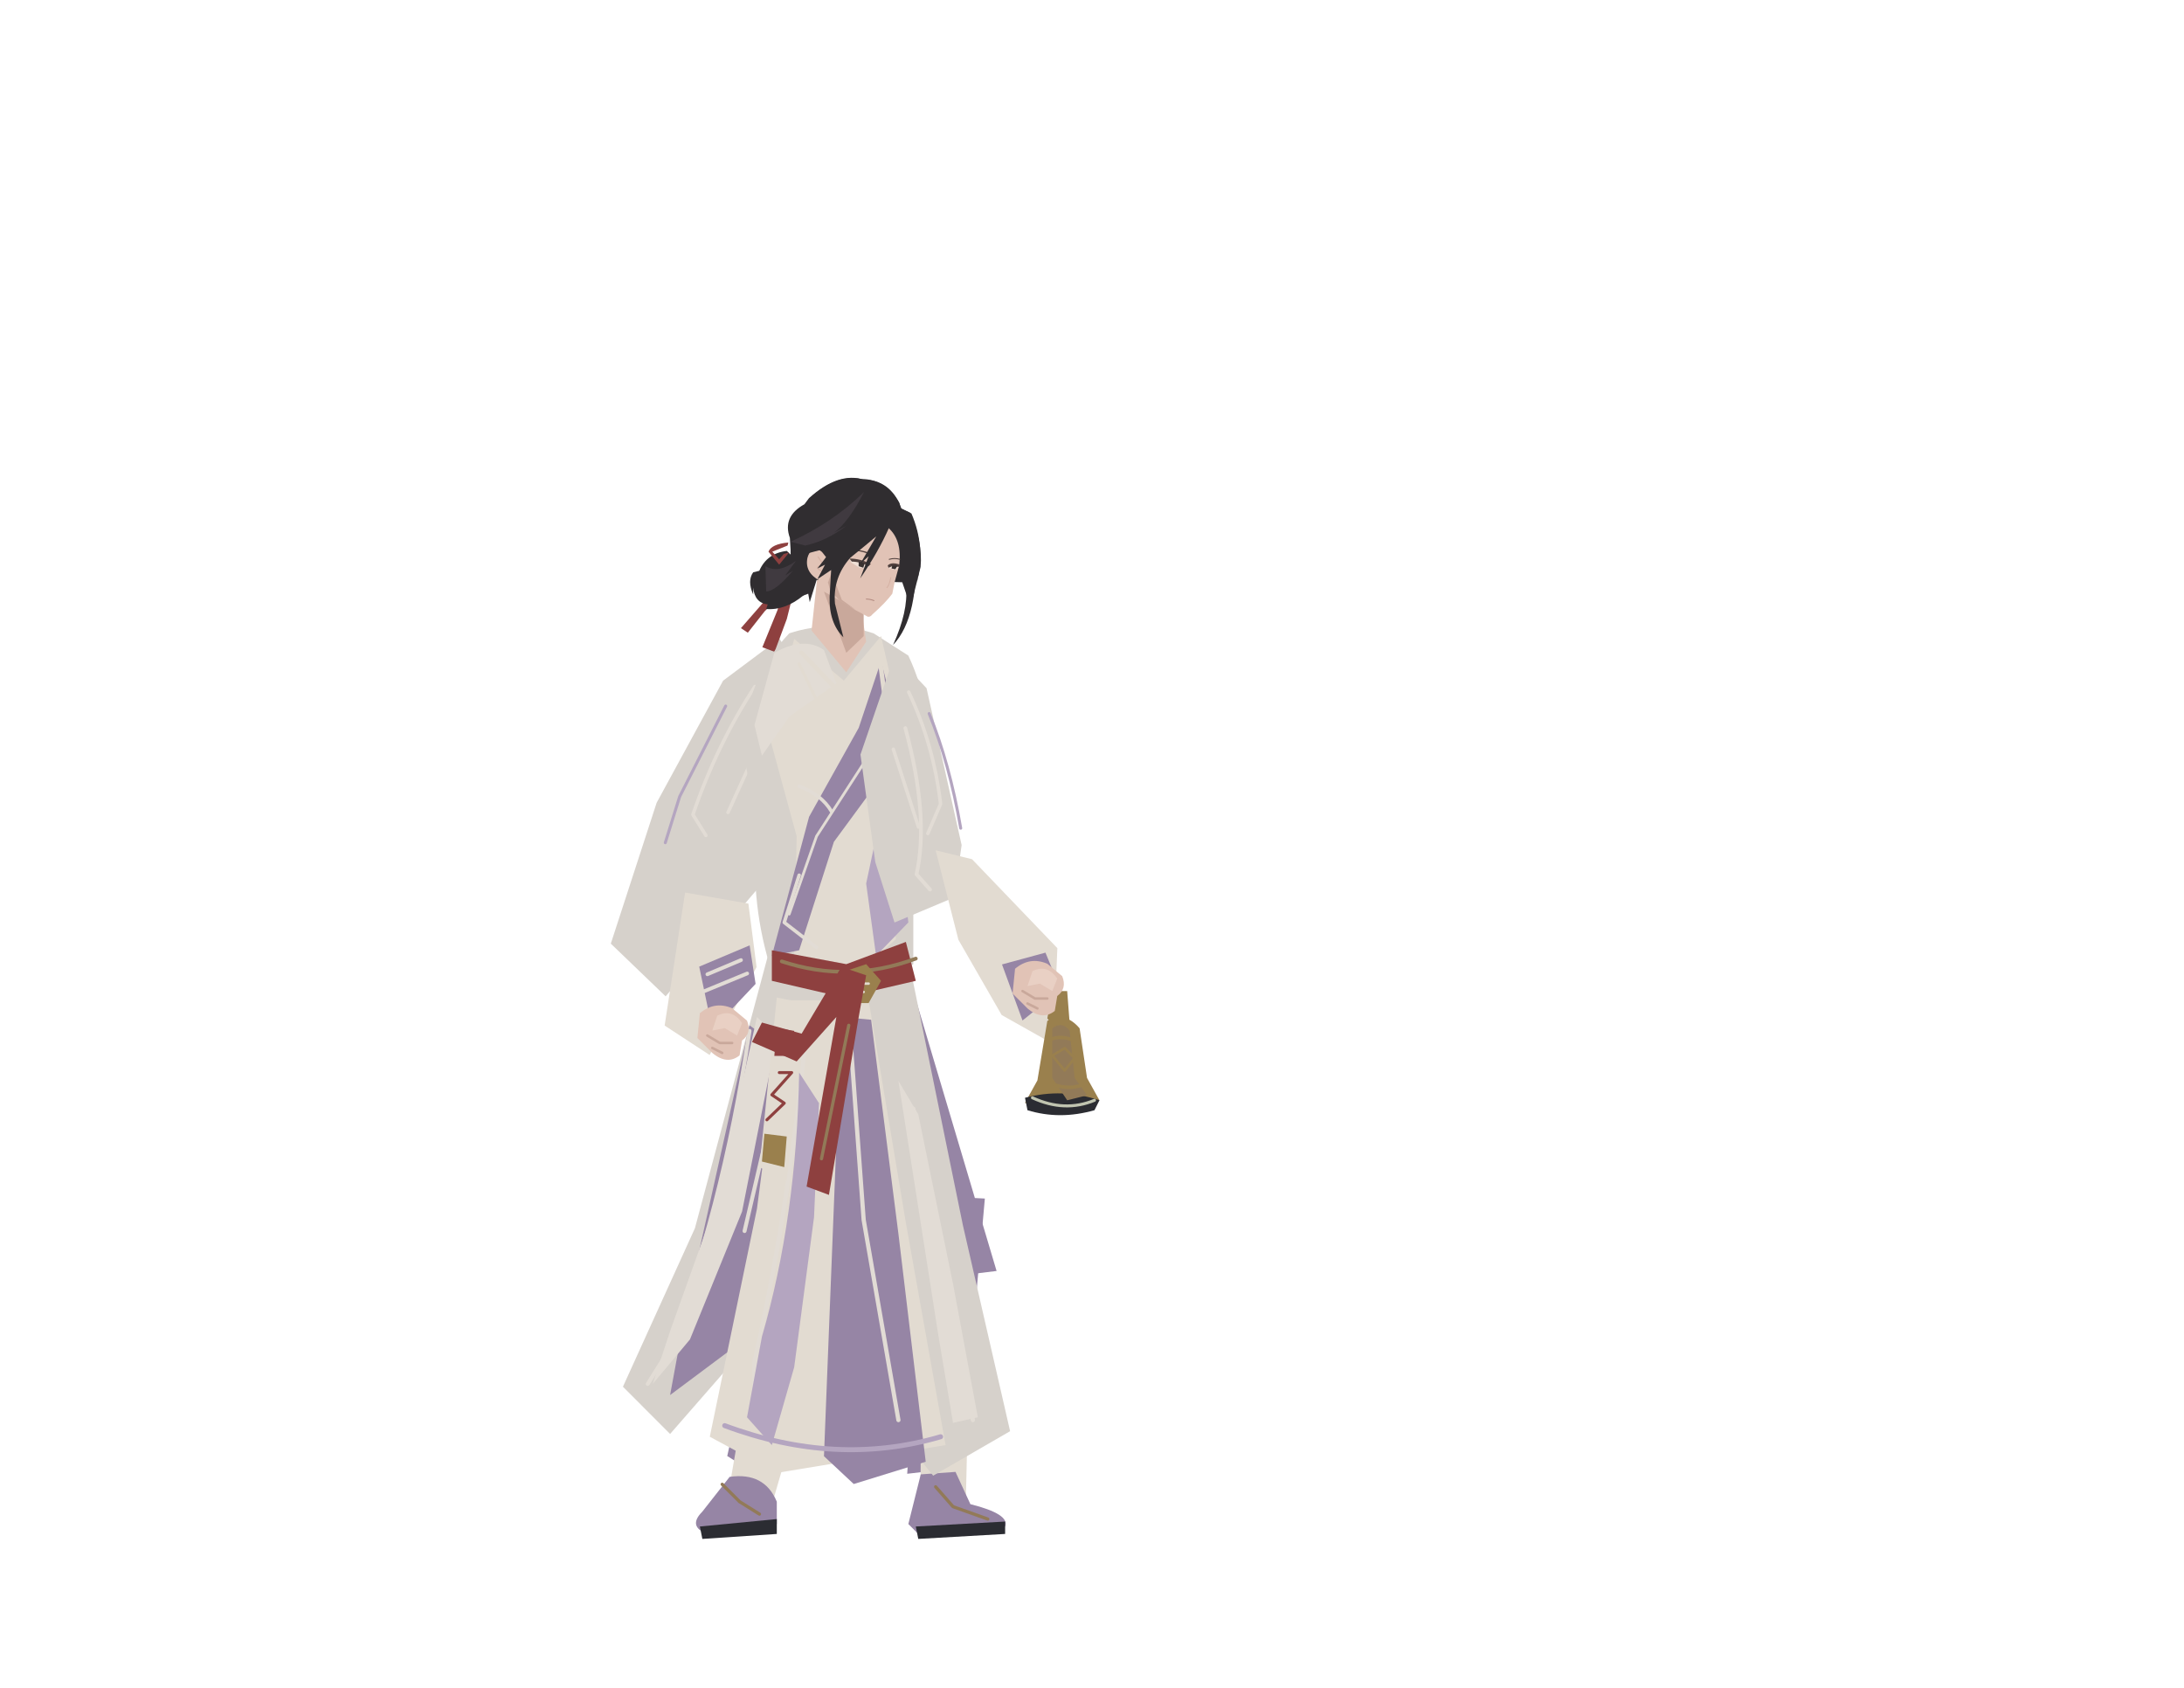
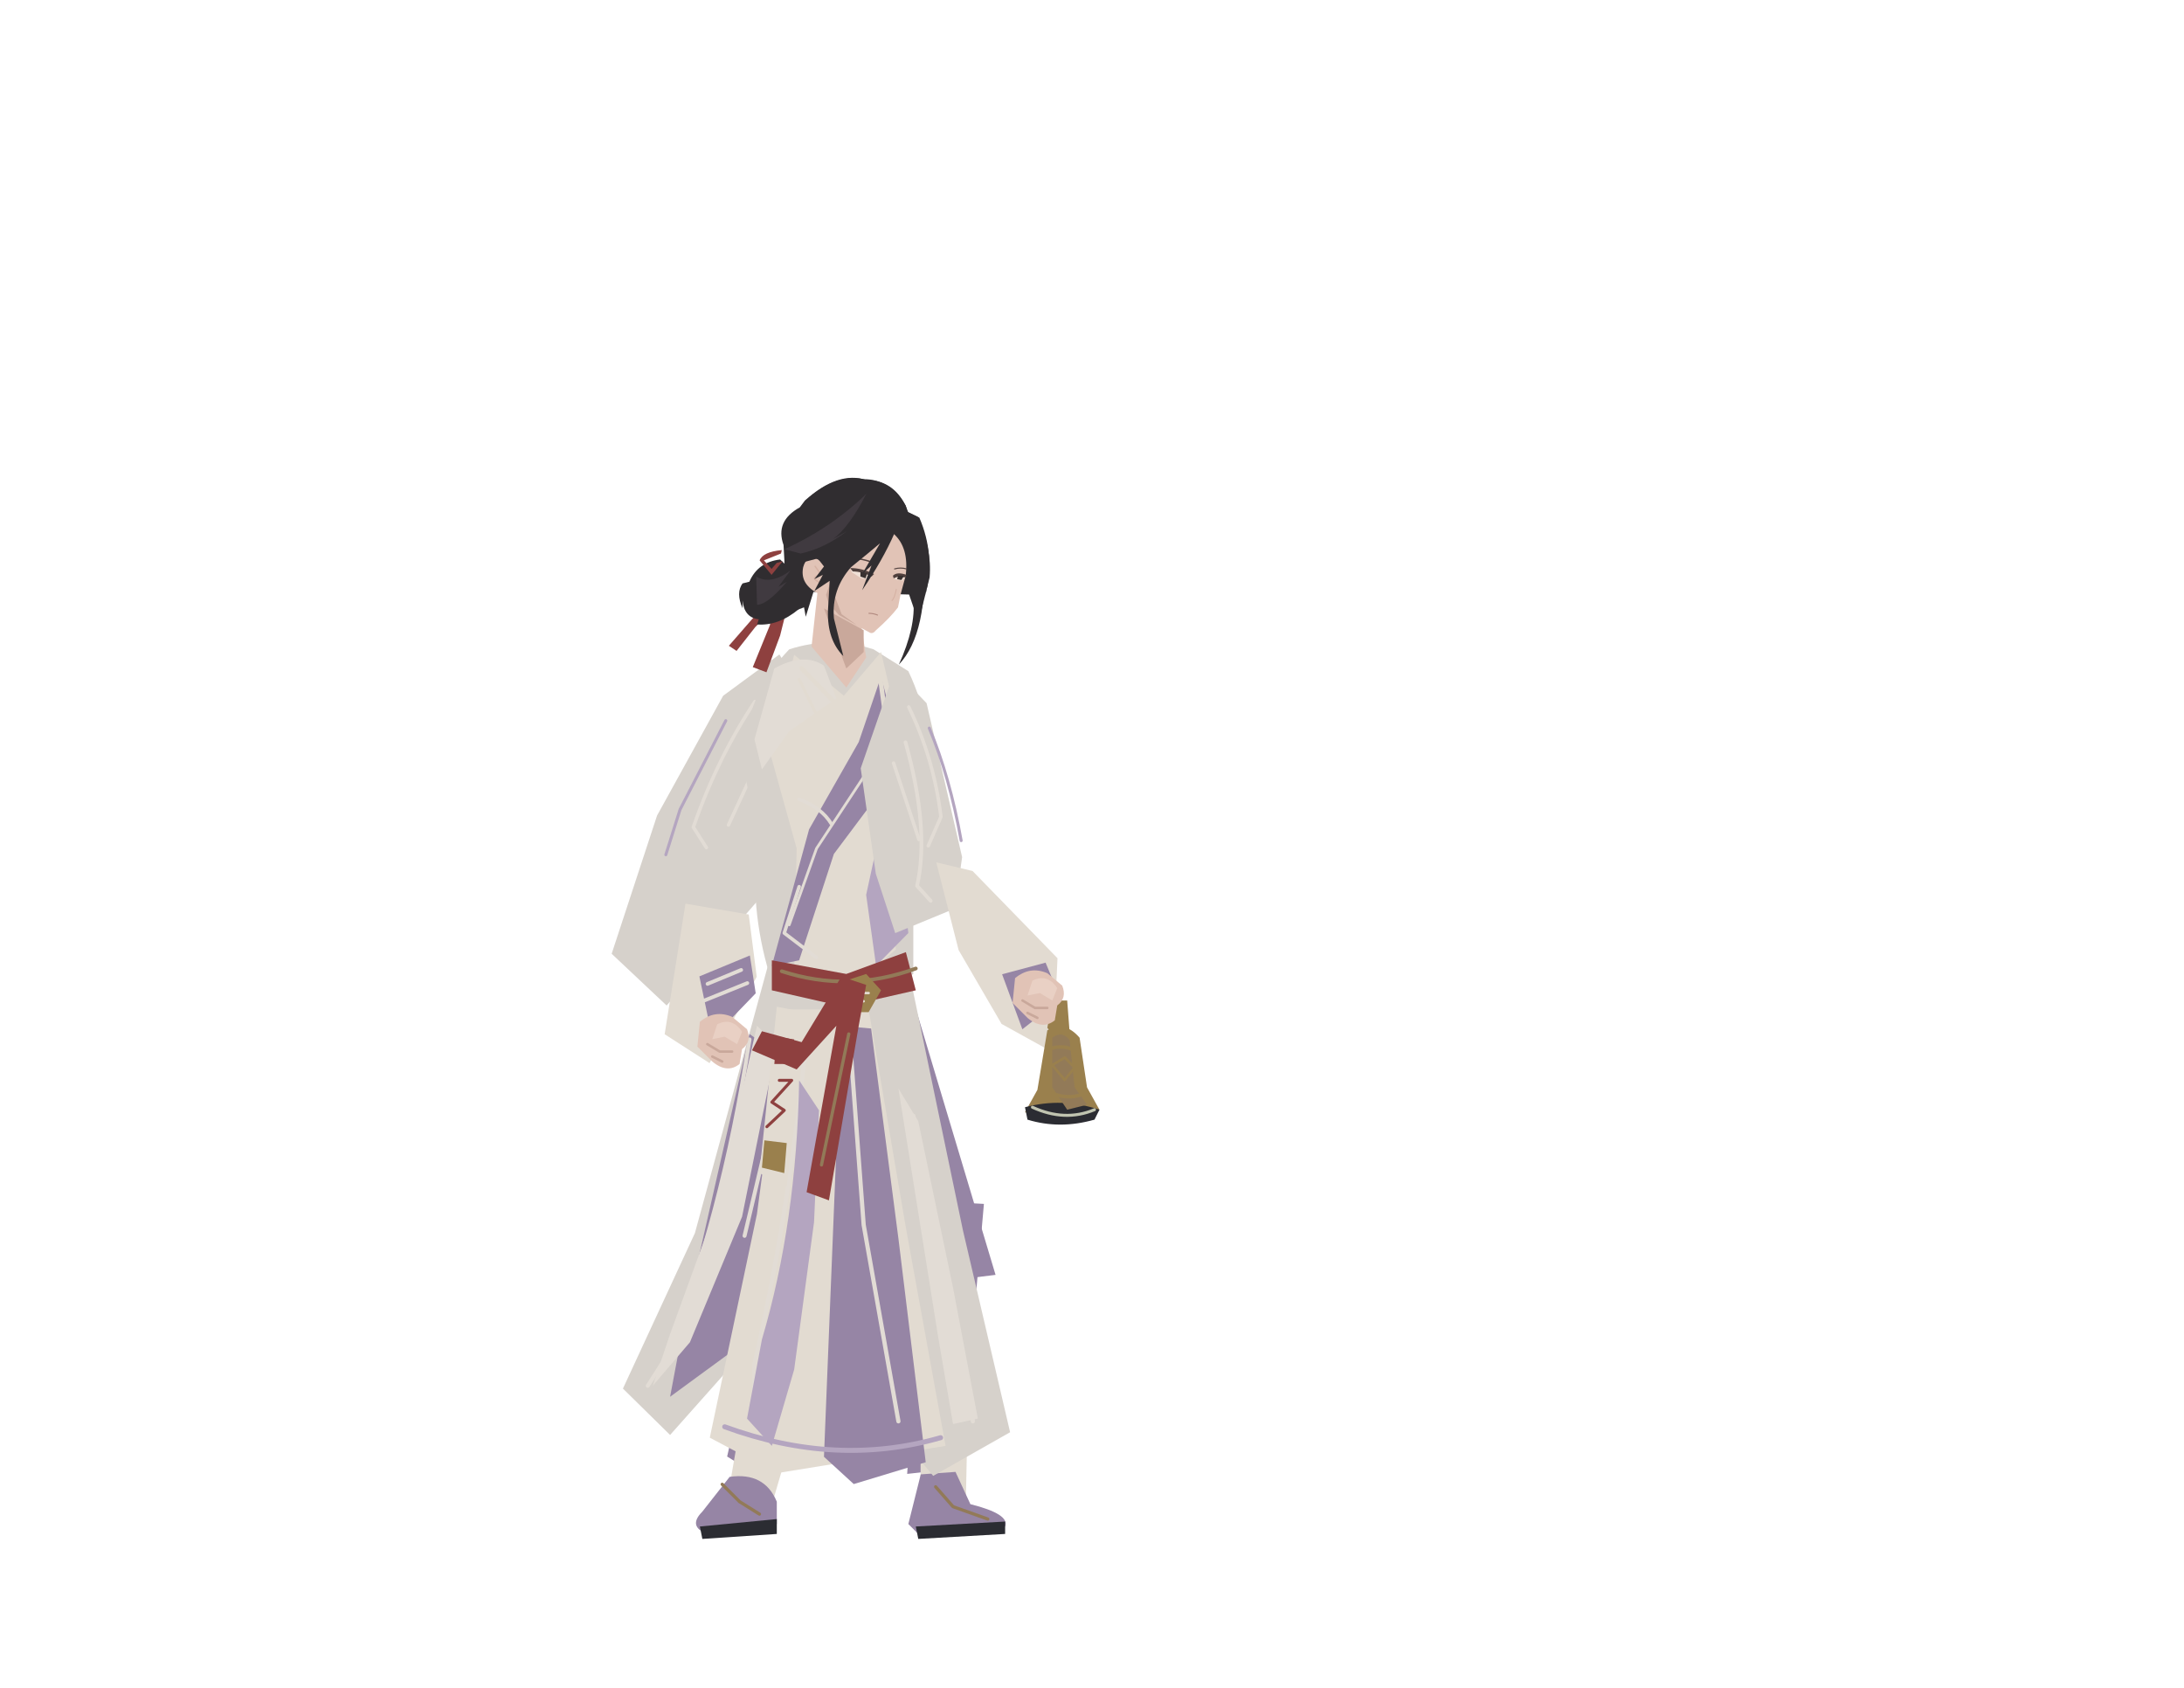
- <svg xmlns="http://www.w3.org/2000/svg" viewBox="-100 -140 880 680" role="img" aria-label="HONRO sodan.v009 idle">
+ <svg xmlns="http://www.w3.org/2000/svg" viewBox="-100 -140 880 680" role="img" aria-label="HONRO sodan.v010 idle">
  <g id="root" transform="matrix(1 0 0 1 0 0)" opacity="1" />
-   <g id="rear_thigh" transform="matrix(0.98365 -0.18008 0.18008 0.98365 -42.47326 48.06851)" opacity="1">
-     <path id="rear_trouser" d="M214 257.4L241 266.36L231 375L196 372.76L199 358.2Z" fill="#9685A5" />
+   <g id="rear_thigh" transform="matrix(0.98368 -0.1799 0.1799 0.98368 -43.11794 48.01815)" opacity="1">
+     <path id="rear_trouser" d="M214 261.18L241 269.972L231 376.575L196 374.377L199 360.09Z" fill="#9685A5" />
  </g>
-   <g id="rear_shin" transform="matrix(0.98536 0.17048 -0.17048 0.98536 81.16484 -27.20662)" opacity="1">
-     <path id="rear_lower_leg" d="M196 344.76L230 349.24L210 455.64L191 447.8Z" fill="#9685A5" />
-     <path id="rear_ankle" d="M194 415.32L217 419.8L212 464.6L194 466.84Z" fill="#E2DBD1" />
+   <g id="rear_shin" transform="matrix(0.98538 0.17038 -0.17038 0.98538 81.11475 -27.19447)" opacity="1">
+     <path id="rear_lower_leg" d="M196 346.902L230 351.298L210 455.703L191 448.01Z" fill="#9685A5" />
+     <path id="rear_ankle" d="M194 416.139L217 420.535L212 464.495L194 466.693Z" fill="#E2DBD1" />
  </g>
  <g id="rear_foot" transform="matrix(1 0 0 1 0 0)" opacity="1">
    <path id="rear_soft_shoe" d="M194 455Q208 453 213 465L213 474L185 478Q177 475 183 469Z" fill="#9685A5" />
    <path id="rear_soft_sole" d="M182 475L213 472L213 478L183 480Z" fill="#2B2C32" />
    <path id="rear_boot_seam" d="M191 458L198 465 206 470" fill="none" stroke="#927A58" stroke-width="1.3" stroke-linecap="round" stroke-linejoin="round" />
  </g>
-   <g id="front_thigh" transform="matrix(0.98719 -0.15953 0.15953 0.98719 -37.64314 47.0018)" opacity="1">
-     <path id="front_trouser" d="M239 258.52L267 251.8L283 375L254 373.88Z" fill="#9685A5" />
+   <g id="front_thigh" transform="matrix(0.98728 -0.15899 0.15899 0.98728 -38.13159 46.82895)" opacity="1">
+     <path id="front_trouser" d="M239 262.279L267 255.685L283 376.575L254 375.476Z" fill="#9685A5" />
  </g>
-   <g id="front_shin" transform="matrix(0.98959 0.14395 -0.14395 0.98959 69.05148 -36.38908)" opacity="1">
-     <path id="front_lower_leg" d="M256 344.76L280 342.52L286 451.16L265 456.76Z" fill="#9685A5" />
-     <path id="front_ankle" d="M265 417.56L284 415.32L290 464.6L272 467.96Z" fill="#E2DBD1" />
+   <g id="front_shin" transform="matrix(0.98966 0.14341 -0.14341 0.98966 68.78046 -36.2703)" opacity="1">
+     <path id="front_lower_leg" d="M256 346.902L280 344.704L286 451.307L265 456.802Z" fill="#9685A5" />
+     <path id="front_ankle" d="M265 418.337L284 416.139L290 464.495L272 467.792Z" fill="#E2DBD1" />
  </g>
  <g id="front_foot" transform="matrix(1 0 0 1 0 0)" opacity="1">
    <path id="front_soft_shoe" d="M271 454L285 453L291 466Q307 470 305 475L270 478L266 474Z" fill="#9685A5" />
    <path id="front_soft_sole" d="M269 475L305 473L305 478L270 480Z" fill="#2B2C32" />
    <path id="front_boot_seam" d="M277 459L284 467 298 472" fill="none" stroke="#927A58" stroke-width="1.3" stroke-linecap="round" stroke-linejoin="round" />
  </g>
-   <g id="rear_cloth" transform="matrix(1 0 0 1 0 3.36)" opacity="1">
-     <path id="robe_outer_back" d="M210 239.48L236 259.64L213 385.08L170 434.36L151 415.32L180 351.48Z" fill="#D6D1CB" />
-     <path id="robe_back_inner" d="M202 269.72L222 284.28L203 394.04L170 418.68L176 386.2Z" fill="#9685A5" />
-     <path id="rear_robe_folds" d="M202 271.96Q191 345.88 168 403L161 414.2M212 301.08L200 352.6" fill="none" stroke="#E2DCD5" stroke-width="1.6" stroke-linecap="round" stroke-linejoin="round" />
-     <path id="back_robe_light" d="M205 266.36L213 274.2 199 344.76 178 396.28 163 414.2 170 392.92 188 342.52Z" fill="#E2DCD5" />
+   <g id="rear_cloth" transform="matrix(1 0 0 1 0 3.29701)" opacity="1">
+     <path id="robe_outer_back" d="M210 243.596L236 263.378L213 386.466L170 434.822L151 416.139L180 353.496Z" fill="#D6D1CB" />
+     <path id="robe_back_inner" d="M202 273.269L222 287.556L203 395.258L170 419.436L176 387.565Z" fill="#9685A5" />
+     <path id="rear_robe_folds" d="M202 275.467Q191 348.001 168 404.05L161 415.04M212 304.041L200 354.595" fill="none" stroke="#E2DCD5" stroke-width="1.6" stroke-linecap="round" stroke-linejoin="round" />
+     <path id="back_robe_light" d="M205 269.972L213 277.665 199 346.902 178 397.456 163 415.04 170 394.159 188 344.704Z" fill="#E2DCD5" />
  </g>
-   <g id="pelvis" transform="matrix(1 0 0 1 0 3.36)" opacity="1" />
-   <g id="rear_upper_arm" transform="matrix(0.9955 0.0948 -0.0948 0.9955 12.84146 -16.45855)" opacity="1" />
-   <g id="rear_sleeve" transform="matrix(0.9955 0.0948 -0.0948 0.9955 12.84146 -16.45855)" opacity="1">
-     <path id="rear_sleeve" d="M213 114.04L234 142.04L218 209.24L181 261.88L157 242.84L170 184.6L192 133.08Z" fill="#D6D1CB" />
-     <path id="rear_sleeve_folds" d="M205 134.2Q192 158.84 185 187.96L191 195.8M211 151L199 185.72" fill="none" stroke="#E2DCD5" stroke-width="1.4" stroke-linecap="round" stroke-linejoin="round" />
-     <path id="rear_sleeve_seam" d="M194 143.16L179 181.24 175 200.28" fill="none" stroke="#B4A5C0" stroke-width="1.2" stroke-linecap="round" stroke-linejoin="round" />
+   <g id="pelvis" transform="matrix(1 0 0 1 0 3.29701)" opacity="1" />
+   <g id="rear_upper_arm" transform="matrix(0.99561 0.09358 -0.09358 0.99561 13.24926 -16.24599)" opacity="1" />
+   <g id="rear_sleeve" transform="matrix(0.99561 0.09358 -0.09358 0.99561 13.24926 -16.24599)" opacity="1">
+     <path id="rear_sleeve" d="M213 120.507L234 147.982L218 213.923L181 265.576L157 246.893L170 189.745L192 139.19Z" fill="#D6D1CB" />
+     <path id="rear_sleeve_folds" d="M205 140.29Q192 164.468 185 193.042L191 200.735M211 156.774L199 190.844" fill="none" stroke="#E2DCD5" stroke-width="1.4" stroke-linecap="round" stroke-linejoin="round" />
+     <path id="rear_sleeve_seam" d="M194 149.082L179 186.448 175 205.131" fill="none" stroke="#B4A5C0" stroke-width="1.2" stroke-linecap="round" stroke-linejoin="round" />
  </g>
-   <g id="rear_forearm" transform="matrix(0.996 -0.08935 0.08935 0.996 -23.72436 18.43107)" opacity="1">
-     <path id="rear_sleeve_lining" d="M181 218.2L206 224.92L207 250.68L185 284.28L168 270.84Z" fill="#E2DBD1" />
-     <path id="rear_cuff" d="M184 248.44L205 241.72L206 257.4L187 274.2Z" fill="#9685A5" />
-     <path id="rear_cuff_edge" d="M187 251.8L201 247.32M185 258.52L203 252.92" fill="none" stroke="#E2DCD5" stroke-width="1.5" stroke-linecap="round" stroke-linejoin="round" />
+   <g id="rear_forearm" transform="matrix(0.9961 -0.08819 0.08819 0.9961 -23.7323 18.19152)" opacity="1">
+     <path id="rear_sleeve_lining" d="M181 222.715L206 229.309L207 254.586L185 287.556L168 274.368Z" fill="#E2DBD1" />
+     <path id="rear_cuff" d="M184 252.388L205 245.794L206 261.18L187 277.665Z" fill="#9685A5" />
+     <path id="rear_cuff_edge" d="M187 255.685L201 251.289M185 262.279L203 256.784" fill="none" stroke="#E2DCD5" stroke-width="1.5" stroke-linecap="round" stroke-linejoin="round" />
  </g>
  <g id="rear_hand" transform="matrix(1 0 0 1 0 0)" opacity="1">
-     <path id="rear_hand_shape" d="M182 268.2Q188 263.2 195 266.2L201 271.2Q203 276.2 199 279.2L198 285.2Q193 289.2 187 284.2L181 278.2Z" fill="#E1C3B6" />
-     <path id="rear_thumb" d="M189 269.2Q195 266.2 199 272.2L197 277.2 192 274.2 187 275.2Z" fill="#E9D0C4" />
-     <path id="rear_knuckles" d="M185 277.2L190 280.2 195 280.2M187 282.2L191 284.2" fill="none" stroke="#C9A89B" stroke-width="1" stroke-linecap="round" stroke-linejoin="round" />
+     <path id="rear_hand_shape" d="M182 271.665Q188 266.665 195 269.665L201 274.665Q203 279.665 199 282.665L198 288.665Q193 292.665 187 287.665L181 281.665Z" fill="#E1C3B6" />
+     <path id="rear_thumb" d="M189 272.665Q195 269.665 199 275.665L197 280.665 192 277.665 187 278.665Z" fill="#E9D0C4" />
+     <path id="rear_knuckles" d="M185 280.665L190 283.665 195 283.665M187 285.665L191 287.665" fill="none" stroke="#C9A89B" stroke-width="1" stroke-linecap="round" stroke-linejoin="round" />
  </g>
-   <g id="front_cloth" transform="matrix(1 0 0 1 0 3.36)" opacity="1">
-     <path id="robe_outer_front" d="M236 257.4L266 242.84L288 350.36L307 433.24L276 451.16L247 415.32Z" fill="#D6D1CB" />
-     <path id="robe_front_ivory" d="M216 259.64L250 259.64L265 349.24L281 438.84L213 450.04L186 435.48L205 343.64Z" fill="#E2DBD1" />
-     <path id="indigo_center" d="M239 266.36L251 267.48L262 353.72L273 445.56L244 454.52L232 443.32Z" fill="#9685A5" />
-     <path id="front_robe_folds" d="M224 280.92Q217 348.12 204 405.24L204 428.76M268 303.32L286 398.52 292 428.76" fill="none" stroke="#E2DCD5" stroke-width="1.7" stroke-linecap="round" stroke-linejoin="round" />
-     <path id="robe_hem" d="M192 431Q237 447.8 279 435.48" fill="none" stroke="#B4A5C0" stroke-width="2" stroke-linecap="round" stroke-linejoin="round" />
-     <path id="front_robe_shadow" d="M222 288.76Q221 347 207 395.16L201 427.64 211 438.84 220 407.48 228 347 230 301.08Z" fill="#B4A5C0" />
-     <path id="front_robe_light" d="M262 292.12L270 305.56 284 373.88 294 427.64 284 429.88 278 394.04Z" fill="#E2DCD5" />
-     <path id="robe_binding" d="M243 279.8L248 348.12 262 428.76" fill="none" stroke="#E2DCD5" stroke-width="1.7" stroke-linecap="round" stroke-linejoin="round" />
+   <g id="front_cloth" transform="matrix(1 0 0 1 0 3.29701)" opacity="1">
+     <path id="robe_outer_front" d="M236 261.18L266 246.893L288 352.397L307 433.723L276 451.307L247 416.139Z" fill="#D6D1CB" />
+     <path id="robe_front_ivory" d="M216 263.378L250 263.378L265 351.298L281 439.218L213 450.208L186 435.921L205 345.803Z" fill="#E2DBD1" />
+     <path id="indigo_center" d="M239 269.972L251 271.071L262 355.694L273 445.812L244 454.604L232 443.614Z" fill="#9685A5" />
+     <path id="front_robe_folds" d="M224 284.259Q217 350.199 204 406.248L204 429.327M268 306.239L286 399.654 292 429.327" fill="none" stroke="#E2DCD5" stroke-width="1.7" stroke-linecap="round" stroke-linejoin="round" />
+     <path id="robe_hem" d="M192 431.525Q237 448.01 279 435.921" fill="none" stroke="#B4A5C0" stroke-width="2" stroke-linecap="round" stroke-linejoin="round" />
+     <path id="front_robe_shadow" d="M222 291.952Q221 349.1 207 396.357L201 428.228 211 439.218 220 408.446 228 349.1 230 304.041Z" fill="#B4A5C0" />
+     <path id="front_robe_light" d="M262 295.249L270 308.437 284 375.476 294 428.228 284 430.426 278 395.258Z" fill="#E2DCD5" />
+     <path id="robe_binding" d="M243 283.16L248 350.199 262 429.327" fill="none" stroke="#E2DCD5" stroke-width="1.7" stroke-linecap="round" stroke-linejoin="round" />
  </g>
-   <g id="hair_tail" transform="matrix(1 0 0 1 0 3.36)" opacity="1">
-     <path id="ribbon_tails" d="M215.8 80.44Q217.956 93.684 208.1 102.924L201.324 111.548 198.552 109.7 209.024 97.688 214.876 88.14ZM217.648 79.208L219.804 94.916 217.032 106.004 212.104 119.248 207.176 117.4 213.336 102.308Z" fill="#8E403F" />
+   <g id="hair_tail" transform="matrix(1 0 0 1 0 3.29701)" opacity="1">
+     <path id="ribbon_tails" d="M212.957 84.181Q215.366 98.981 204.352 109.306L196.78 118.943 193.682 116.878 205.385 103.455 211.924 92.785ZM215.022 82.804L217.431 100.357 214.334 112.748 208.827 127.548 203.32 125.483 210.203 108.618Z" fill="#8E403F" />
  </g>
-   <g id="prop_hip" transform="matrix(1 0 0 1 0 3.36)" opacity="1">
-     <path id="jubakji" d="M213 258.52L224 260.76L217 332.44L206 326.84Z" fill="#E2DBD1" />
-     <path id="jubakji_seal" d="M213 270.84L220 271.96L219 282.04L212 282.04Z" fill="#8E403F" />
-     <path id="jubakji_fold" d="M208 313.4L217 314.52L216 326.84L207 324.6Z" fill="#9A804D" />
-     <path id="paper_script" d="M214 288.76L219 288.76 211 297.72 216 301.08 209 307.8" fill="none" stroke="#8E403F" stroke-width="1.2" stroke-linecap="round" stroke-linejoin="round" />
+   <g id="prop_hip" transform="matrix(1 0 0 1 0 3.29701)" opacity="1">
+     <path id="jubakji" d="M213 262.279L224 264.477L217 334.813L206 329.318Z" fill="#E2DBD1" />
+     <path id="jubakji_seal" d="M213 274.368L220 275.467L219 285.358L212 285.358Z" fill="#8E403F" />
+     <path id="jubakji_fold" d="M208 316.13L217 317.229L216 329.318L207 327.12Z" fill="#9A804D" />
+     <path id="paper_script" d="M214 291.952L219 291.952 211 300.744 216 304.041 209 310.635" fill="none" stroke="#8E403F" stroke-width="1.2" stroke-linecap="round" stroke-linejoin="round" />
  </g>
-   <g id="thorax" transform="matrix(1 0 0 1 0 3.36)" opacity="1">
-     <path id="torso" d="M218 111.8Q235 106.2 252 111.8L266 120.76Q277 144.28 275 174.52L268 210.36 268 245.08 240 260.76 210 245.08Q202 218.2 205 189.08L199 156.6Q201 129.72 218 111.8Z" fill="#D6D1CB" />
-     <path id="ivory_front" d="M220 114.04L240 130.84L255 112.92L263 147.64L253 176.76L261 235L241 252.92L220 241.72L221 193.56L210 153.24Z" fill="#E2DBD1" />
-     <path id="indigo_lapel" d="M255 123L264 157.72L236 195.8L222 239.48L211 241.72L226 185.72L246 149.88Z" fill="#9685A5" />
-     <path id="shoulder_plane" d="M212 119.64Q224 112.92 232 118.52L237 131.96 218 145.4 207 161.08 204 148.76Z" fill="#E2DCD5" />
-     <path id="rib_plane" d="M260 161.08L272 158.84 263 202.52 266 228.28 253 241.72 249 212.6Z" fill="#B4A5C0" />
-     <path id="chest_fold" d="M222 173.4Q231 176.76 235 183.48M222 209.24L216 228.28 229 238.36" fill="none" stroke="#E2DCD5" stroke-width="1.4" stroke-linecap="round" stroke-linejoin="round" />
-     <path id="collar_edge" d="M223 119.64L239 136.44 228 158.84M254 118.52L258 148.76" fill="none" stroke="#E2DBD1" stroke-width="1.8" stroke-linecap="round" stroke-linejoin="round" />
-     <path id="lapel_seam" d="M250 161.08L229 193.56 218 224.92" fill="none" stroke="#E2DCD5" stroke-width="1.1" stroke-linecap="round" stroke-linejoin="round" />
-     <path id="collar_seam" d="M222 124.12L229 138.68 220 159.96M249 134.2L244 151" fill="none" stroke="#E2DBD1" stroke-width="1.2" stroke-linecap="round" stroke-linejoin="round" />
+   <g id="thorax" transform="matrix(1 0 0 1 0 3.29701)" opacity="1">
+     <path id="torso" d="M218 118.309Q235 112.814 252 118.309L266 127.102Q277 150.18 275 179.854L268 215.022 268 249.091 240 264.477 210 249.091Q202 222.715 205 194.141L199 162.269Q201 135.893 218 118.309Z" fill="#D6D1CB" />
+     <path id="ivory_front" d="M220 120.507L240 136.993L255 119.409L263 153.477L253 182.052L261 239.2L241 256.784L220 245.794L221 198.537L210 158.972Z" fill="#E2DBD1" />
+     <path id="indigo_lapel" d="M255 129.299L264 163.369L236 200.735L222 243.596L211 245.794L226 190.844L246 155.675Z" fill="#9685A5" />
+     <path id="shoulder_plane" d="M212 126.002Q224 119.409 232 124.903L237 138.091 218 151.28 207 166.666 204 154.577Z" fill="#E2DCD5" />
+     <path id="rib_plane" d="M260 166.666L272 164.468 263 207.329 266 232.606 253 245.794 249 217.22Z" fill="#B4A5C0" />
+     <path id="chest_fold" d="M222 178.755Q231 182.052 235 188.646M222 213.923L216 232.606 229 242.497" fill="none" stroke="#E2DCD5" stroke-width="1.4" stroke-linecap="round" stroke-linejoin="round" />
+     <path id="collar_edge" d="M223 126.002L239 142.488 228 164.468M254 124.903L258 154.577" fill="none" stroke="#E2DBD1" stroke-width="1.8" stroke-linecap="round" stroke-linejoin="round" />
+     <path id="lapel_seam" d="M250 166.666L229 198.537 218 229.309" fill="none" stroke="#E2DCD5" stroke-width="1.1" stroke-linecap="round" stroke-linejoin="round" />
+     <path id="collar_seam" d="M222 130.399L229 144.685 220 165.566M249 140.29L244 156.774" fill="none" stroke="#E2DBD1" stroke-width="1.2" stroke-linecap="round" stroke-linejoin="round" />
  </g>
-   <g id="neck" transform="matrix(1 0 0 1 0 3.36)" opacity="1">
-     <path id="neck" d="M230 82.68L246 95 249 115.16 241 127.48 227 110.68Z" fill="#E1C3B6" />
-     <path id="neck_turn" d="M232 95L248 103.96 248 112.92 241 119.64Z" fill="#C9A89B" />
+   <g id="neck" transform="matrix(1 0 0 1 0 3.29701)" opacity="1">
+     <path id="neck" d="M230 89.735L246 101.824 249 121.606 241 133.696 227 117.21Z" fill="#E1C3B6" />
+     <path id="neck_turn" d="M232 101.824L248 110.617 248 119.409 241 126.002Z" fill="#C9A89B" />
  </g>
-   <g id="front_upper_arm" transform="matrix(0.9956 0.09372 -0.09372 0.9956 13.00827 -20.91869)" opacity="1" />
-   <g id="front_sleeve" transform="matrix(0.9956 0.09372 -0.09372 0.9956 13.00827 -20.91869)" opacity="1">
-     <path id="front_sleeve" d="M260 120.76L274 133.08L294 194.68L293 215.96L270 228.28L260 204.76L250 162.2Z" fill="#D6D1CB" />
-     <path id="front_sleeve_folds" d="M267 135.32Q279 155.48 284 179L280 191.32M263 158.84L276 189.08" fill="none" stroke="#E2DCD5" stroke-width="1.4" stroke-linecap="round" stroke-linejoin="round" />
-     <path id="front_sleeve_seam" d="M276 143.16Q286 162.2 293 187.96" fill="none" stroke="#B4A5C0" stroke-width="1.2" stroke-linecap="round" stroke-linejoin="round" />
-     <path id="sleeve_falling_fold" d="M267 149.88Q280 184.6 277 208.12L283 213.72" fill="none" stroke="#E2DCD5" stroke-width="1.5" stroke-linecap="round" stroke-linejoin="round" />
+   <g id="front_upper_arm" transform="matrix(0.9957 0.09262 -0.09262 0.9957 13.41989 -20.67686)" opacity="1" />
+   <g id="front_sleeve" transform="matrix(0.9957 0.09262 -0.09262 0.9957 13.41989 -20.67686)" opacity="1">
+     <path id="front_sleeve" d="M260 127.102L274 139.19L294 199.636L293 220.517L270 232.606L260 209.527L250 167.764Z" fill="#D6D1CB" />
+     <path id="front_sleeve_folds" d="M267 141.388Q279 161.171 284 184.25L280 196.339M263 164.468L276 194.141" fill="none" stroke="#E2DCD5" stroke-width="1.4" stroke-linecap="round" stroke-linejoin="round" />
+     <path id="front_sleeve_seam" d="M276 149.082Q286 167.764 293 193.042" fill="none" stroke="#B4A5C0" stroke-width="1.2" stroke-linecap="round" stroke-linejoin="round" />
+     <path id="sleeve_falling_fold" d="M267 155.675Q280 189.745 277 212.824L283 218.319" fill="none" stroke="#E2DCD5" stroke-width="1.5" stroke-linecap="round" stroke-linejoin="round" />
  </g>
-   <g id="front_forearm" transform="matrix(0.99004 -0.14076 0.14076 0.99004 -32.87782 47.73521)" opacity="1">
-     <path id="front_sleeve_lining" d="M285 196.92L299 202.52L328 242.84L321 280.92L302 266.36L289 233.88Z" fill="#E2DBD1" />
-     <path id="front_cuff" d="M305 246.2L323 243.96L327 259.64L310 269.72Z" fill="#9685A5" />
+   <g id="front_forearm" transform="matrix(0.99027 -0.13917 0.13917 0.99027 -33.0718 47.20485)" opacity="1">
+     <path id="front_sleeve_lining" d="M285 201.834L299 207.329L328 246.893L321 284.259L302 269.972L289 238.101Z" fill="#E2DBD1" />
+     <path id="front_cuff" d="M305 250.19L323 247.992L327 263.378L310 273.269Z" fill="#9685A5" />
  </g>
-   <g id="belt" transform="matrix(1 0 0 1 0 3.36)" opacity="1">
-     <path id="belt" d="M211 239.48L241 245.08L265 236.12L269 251.8L240 258.52L211 251.8Z" fill="#8E403F" />
-     <path id="belt_edge" d="M215 243.96Q242 252.92 269 242.84" fill="none" stroke="#927A58" stroke-width="1.5" stroke-linecap="round" stroke-linejoin="round" />
-     <path id="belt_knot" d="M239 248.44L249 245.08 255 251.8 250 260.76 240 260.76 236 255.16Z" fill="#9A804D" />
-     <path id="belt_knot_stitch" d="M240 252.92L250 252.92M241 256.28L248 256.28" fill="none" stroke="#E2DBD1" stroke-width="1" stroke-linecap="round" stroke-linejoin="round" />
+   <g id="belt" transform="matrix(1 0 0 1 0 3.29701)" opacity="1">
+     <path id="belt" d="M211 243.596L241 249.091L265 240.299L269 255.685L240 262.279L211 255.685Z" fill="#8E403F" />
+     <path id="belt_edge" d="M215 247.992Q242 256.784 269 246.893" fill="none" stroke="#927A58" stroke-width="1.5" stroke-linecap="round" stroke-linejoin="round" />
+     <path id="belt_knot" d="M239 252.388L249 249.091 255 255.685 250 264.477 240 264.477 236 258.982Z" fill="#9A804D" />
+     <path id="belt_knot_stitch" d="M240 256.784L250 256.784M241 260.081L248 260.081" fill="none" stroke="#E2DBD1" stroke-width="1" stroke-linecap="round" stroke-linejoin="round" />
  </g>
-   <g id="ribbon" transform="matrix(1 0 0 1 0 3.36)" opacity="1">
-     <path id="spirit_knot" d="M239 246.2L249 249.56L246 266.36L234 338.04L225 334.68L237 266.36L221 284.28L203 276.44L207 268.6L223 273.08Z" fill="#8E403F" />
-     <path id="sash_seam" d="M242 269.72L231 323.48" fill="none" stroke="#927A58" stroke-width="1.3" stroke-linecap="round" stroke-linejoin="round" />
+   <g id="ribbon" transform="matrix(1 0 0 1 0 3.29701)" opacity="1">
+     <path id="spirit_knot" d="M239 250.19L249 253.487L246 269.972L234 340.308L225 337.011L237 269.972L221 287.556L203 279.863L207 272.17L223 276.566Z" fill="#8E403F" />
+     <path id="sash_seam" d="M242 273.269L231 326.021" fill="none" stroke="#927A58" stroke-width="1.3" stroke-linecap="round" stroke-linejoin="round" />
  </g>
  <g id="weapon" transform="matrix(1 0 0 1 0 0)" opacity="1">
-     <path id="bell_handle" d="M324 259.28L330 259.28L331 272.28L326 275.28L322 270.28Z" fill="#9A804D" />
-     <path id="hand_bell" d="M322 271.28Q329 267.28 335 274.28L338 294.28L343 303.28Q329 311.28 313 304.28L318 295.28Z" fill="#9A804D" />
-     <path id="bell_mouth" d="M313 302.28Q328 298.28 343 303.28L341 307.28Q327 311.28 314 307.28Z" fill="#2B2C32" />
-     <path id="bell_light" d="M324 274.28Q328 271.28 331 275.28L333 294.28 338 301.28 330 303.28 324 294.28Z" fill="#927A58" />
-     <path id="bell_rim" d="M316 302.28Q329 308.28 341 303.28" fill="none" stroke="#C0C4B0" stroke-width="1.2" stroke-linecap="round" stroke-linejoin="round" />
-     <path id="bell_pattern" d="M324 285.28L329 282.28 333 286.28 329 291.28Z" fill="none" stroke="#9A804D" stroke-width="1" stroke-linecap="round" stroke-linejoin="round" />
-     <path id="bell_bands" d="M322 279.28Q328 276.28 335 280.28M321 295.28Q330 300.28 338 296.28" fill="none" stroke="#9A804D" stroke-width="1.4" stroke-linecap="round" stroke-linejoin="round" />
+     <path id="bell_handle" d="M324 263.081L330 263.081L331 276.081L326 279.081L322 274.081Z" fill="#9A804D" />
+     <path id="hand_bell" d="M322 275.081Q329 271.081 335 278.081L338 298.081L343 307.081Q329 315.081 313 308.081L318 299.081Z" fill="#9A804D" />
+     <path id="bell_mouth" d="M313 306.081Q328 302.081 343 307.081L341 311.081Q327 315.081 314 311.081Z" fill="#2B2C32" />
+     <path id="bell_light" d="M324 278.081Q328 275.081 331 279.081L333 298.081 338 305.081 330 307.081 324 298.081Z" fill="#927A58" />
+     <path id="bell_rim" d="M316 306.081Q329 312.081 341 307.081" fill="none" stroke="#C0C4B0" stroke-width="1.2" stroke-linecap="round" stroke-linejoin="round" />
+     <path id="bell_pattern" d="M324 289.081L329 286.081 333 290.081 329 295.081Z" fill="none" stroke="#9A804D" stroke-width="1" stroke-linecap="round" stroke-linejoin="round" />
+     <path id="bell_bands" d="M322 283.081Q328 280.081 335 284.081M321 299.081Q330 304.081 338 300.081" fill="none" stroke="#9A804D" stroke-width="1.4" stroke-linecap="round" stroke-linejoin="round" />
  </g>
  <g id="front_hand" transform="matrix(1 0 0 1 0 0)" opacity="1">
-     <path id="front_hand_shape" d="M309 250.28Q315 245.28 322 248.28L328 253.28Q330 258.28 326 261.28L325 267.28Q320 271.28 314 266.28L308 260.28Z" fill="#E1C3B6" />
-     <path id="front_thumb" d="M316 251.28Q322 248.28 326 254.28L324 259.28 319 256.28 314 257.28Z" fill="#E9D0C4" />
-     <path id="front_knuckles" d="M312 259.28L317 262.28 322 262.28M314 264.28L318 266.28" fill="none" stroke="#C9A89B" stroke-width="1" stroke-linecap="round" stroke-linejoin="round" />
+     <path id="front_hand_shape" d="M309 254.081Q315 249.081 322 252.081L328 257.081Q330 262.081 326 265.081L325 271.081Q320 275.081 314 270.081L308 264.081Z" fill="#E1C3B6" />
+     <path id="front_thumb" d="M316 255.081Q322 252.081 326 258.081L324 263.081 319 260.081 314 261.081Z" fill="#E9D0C4" />
+     <path id="front_knuckles" d="M312 263.081L317 266.081 322 266.081M314 268.081L318 270.081" fill="none" stroke="#C9A89B" stroke-width="1" stroke-linecap="round" stroke-linejoin="round" />
  </g>
-   <g id="head" transform="matrix(1 0 0 1 0 3.36)" opacity="1">
-     <path id="low_bun" d="M217.032 78.592Q209.024 79.516 205.944 86.6L203.48 87.216Q201.016 90.604 203.48 96.148L203.48 93.376Q204.096 99.536 209.332 100.152L208.716 102Q216.416 102.616 223.808 96.456L226.272 87.524Z" fill="#302D30" />
-     <path id="hair_back" d="M218.264 73.356Q215.184 64.732 224.116 59.804L225.964 57.34Q237.976 46.56 248.14 49.948Q257.688 49.948 262.308 59.188L263.232 61.652 266.62 63.192Q271.856 74.896 270.932 85.06L266.928 101.076 263.54 91.22 229.044 90.296 226.272 99.228 225.656 95.84 219.804 97.996Z" fill="#302D30" />
-     <path id="face_plane" d="M236.744 72.74Q247.216 64.116 257.996 69.352Q263.54 74.28 262.308 84.444L260.46 91.22 259.536 95.84Q256.764 99.536 251.528 104.156Q250.296 105.696 249.064 104.772L244.444 102.308 238.592 98.304 234.588 94.608 232.124 85.676Z" fill="#E1C3B6" />
-     <path id="temple_shadow" d="M235.512 78.9L237.36 85.368 236.744 91.836 239.208 98.304 244.752 102.308 238.284 98.612 234.588 94.608 232.74 88.448Z" fill="#C9A89B" />
-     <path id="ear" d="M230.892 78.592Q226.58 76.744 225.348 81.364Q224.116 87.216 230.276 90.604L233.664 91.22 235.204 86.6 233.048 81.364Z" fill="#E1C3B6" />
-     <path id="ear_fold" d="M229.66 81.056L231.816 84.136Q226.888 85.06 232.124 87.216" fill="none" stroke="#D6B2A4" stroke-width="0.493" stroke-linecap="round" stroke-linejoin="round" />
-     <path id="near_brow" d="M242.288 77.976Q246.6 78.284 249.988 79.516" fill="none" stroke="#51413E" stroke-width="0.493" stroke-linecap="round" stroke-linejoin="round" />
-     <path id="far_brow" d="M258.304 81.98Q260.46 81.364 262.616 81.98" fill="none" stroke="#51413E" stroke-width="0.37" stroke-linecap="round" stroke-linejoin="round" />
-     <path id="near_eye" d="M242.596 82.288Q246.292 81.98 250.296 84.136L249.064 85.676 246.292 85.368 242.904 83.212Z" fill="#F0E0D6" />
-     <path id="near_lid" d="M242.288 81.672Q246.6 81.672 250.912 83.828L249.988 84.752Q246.6 82.904 243.212 82.904Z" fill="#51413E" />
-     <path id="near_pupil" d="M245.984 82.904L248.448 83.52 247.832 85.368 245.984 84.752Z" fill="#393130" />
-     <path id="far_eye" d="M257.996 84.444Q260.152 83.828 262.308 84.752L261.076 86.292 258.304 85.676Z" fill="#F0E0D6" />
-     <path id="far_lid" d="M257.688 84.444Q259.228 82.904 262.616 84.136L262.308 85.06 259.536 84.752 257.996 85.368Z" fill="#51413E" />
-     <path id="far_pupil" d="M259.536 84.444L261.692 84.444 260.768 85.984 259.228 85.676Z" fill="#393130" />
-     <path id="nose" d="M258.92 89.372Q258.304 92.452 257.38 93.376" fill="none" stroke="#D6B2A4" stroke-width="0.37" stroke-linecap="round" stroke-linejoin="round" />
-     <path id="mouth" d="M249.064 97.996Q250.604 97.996 252.144 98.612" fill="none" stroke="#B28A80" stroke-width="0.37" stroke-linecap="round" stroke-linejoin="round" />
-     <path id="hair_front" d="M218.572 72.124Q217.34 64.732 224.732 61.652L225.964 57.648Q236.744 47.484 247.216 49.64Q256.764 49.64 262.308 59.188L262.924 61.344 267.236 63.5Q273.088 77.052 269.392 91.528Q270.932 84.136 268.776 75.82Q270.624 105.08 259.844 116.476Q266.004 102.924 265.08 93.068Q266.004 82.288 262 70.584L258.304 69.044Q253.992 78.9 246.6 89.68L249.988 80.748 246.6 83.828 253.068 72.74Q249.064 76.128 242.596 81.364Q235.512 89.372 236.436 99.844L239.824 113.396Q233.972 107.544 234.28 97.072L234.896 86.292 229.352 89.988 232.432 84.136 229.352 85.676 233.356 80.44 230.276 78.284 225.656 79.516 218.572 81.364Z" fill="#302D30" />
-     <path id="hair_sweep" d="M218.572 74.896Q235.512 67.196 248.14 54.876Q241.98 66.888 236.128 71.2L241.056 68.428Q233.048 74.588 224.424 76.436Z" fill="#403A40" />
-     <path id="bun_light" d="M208.408 84.752Q213.644 87.832 220.728 82.596L216.416 88.448 219.496 86.6Q212.412 94.916 208.716 94.916Z" fill="#403A40" />
-     <path id="hair_cord" d="M217.648 75.204Q210.872 75.82 209.64 78.9L213.952 84.136 217.956 79.208 215.8 79.824 213.952 81.98 211.18 78.9 217.34 76.436Z" fill="#8E403F" />
+   <g id="head" transform="matrix(1 0 0 1 0 3.29701)" opacity="1">
+     <path id="low_bun" d="M214.334 82.115Q205.385 83.148 201.943 91.064L199.189 91.753Q196.436 95.539 199.189 101.734L199.189 98.636Q199.878 105.52 205.729 106.209L205.041 108.274Q213.645 108.962 221.906 102.078L224.659 92.097Z" fill="#302D30" />
+     <path id="hair_back" d="M215.71 76.264Q212.268 66.627 222.25 61.12L224.315 58.367Q237.738 46.32 249.096 50.106Q259.766 50.106 264.929 60.432L265.961 63.185 269.748 64.906Q275.599 77.985 274.566 89.343L270.092 107.241 266.306 96.227 227.757 95.195 224.659 105.176 223.971 101.39 217.431 103.799Z" fill="#302D30" />
+     <path id="face_plane" d="M236.362 75.576Q248.064 65.939 260.11 71.79Q266.306 77.297 264.929 88.655L262.864 96.227 261.831 101.39Q258.733 105.52 252.882 110.683Q251.506 112.404 250.129 111.371L244.966 108.618 238.427 104.143 233.952 100.013 231.199 90.032Z" fill="#E1C3B6" />
+     <path id="temple_shadow" d="M234.985 82.46L237.05 89.688 236.362 96.915 239.115 104.143 245.31 108.618 238.082 104.488 233.952 100.013 231.887 93.129Z" fill="#C9A89B" />
+     <path id="ear" d="M229.822 82.115Q225.003 80.05 223.627 85.213Q222.25 91.753 229.134 95.539L232.92 96.227 234.641 91.064 232.231 85.213Z" fill="#E1C3B6" />
+     <path id="ear_fold" d="M228.445 84.869L230.855 88.311Q225.347 89.343 231.199 91.753" fill="none" stroke="#D6B2A4" stroke-width="0.551" stroke-linecap="round" stroke-linejoin="round" />
+     <path id="near_brow" d="M242.557 81.427Q247.375 81.771 251.161 83.148" fill="none" stroke="#51413E" stroke-width="0.551" stroke-linecap="round" stroke-linejoin="round" />
+     <path id="far_brow" d="M260.454 85.901Q262.864 85.213 265.273 85.901" fill="none" stroke="#51413E" stroke-width="0.413" stroke-linecap="round" stroke-linejoin="round" />
+     <path id="near_eye" d="M242.901 86.246Q247.031 85.901 251.506 88.311L250.129 90.032 247.031 89.688 243.245 87.278Z" fill="#F0E0D6" />
+     <path id="near_lid" d="M242.557 85.557Q247.375 85.557 252.194 87.967L251.161 88.999Q247.375 86.934 243.589 86.934Z" fill="#51413E" />
+     <path id="near_pupil" d="M246.687 86.934L249.44 87.622 248.752 89.688 246.687 88.999Z" fill="#393130" />
+     <path id="far_eye" d="M260.11 88.655Q262.52 87.967 264.929 88.999L263.552 90.72 260.454 90.032Z" fill="#F0E0D6" />
+     <path id="far_lid" d="M259.766 88.655Q261.487 86.934 265.273 88.311L264.929 89.343 261.831 88.999 260.11 89.688Z" fill="#51413E" />
+     <path id="far_pupil" d="M261.831 88.655L264.24 88.655 263.208 90.376 261.487 90.032Z" fill="#393130" />
+     <path id="nose" d="M261.143 94.162Q260.454 97.604 259.422 98.636" fill="none" stroke="#D6B2A4" stroke-width="0.413" stroke-linecap="round" stroke-linejoin="round" />
+     <path id="mouth" d="M250.129 103.799Q251.85 103.799 253.571 104.488" fill="none" stroke="#B28A80" stroke-width="0.413" stroke-linecap="round" stroke-linejoin="round" />
+     <path id="hair_front" d="M216.054 74.888Q214.678 66.627 222.938 63.185L224.315 58.711Q236.362 47.353 248.064 49.762Q258.733 49.762 264.929 60.432L265.617 62.841 270.436 65.25Q276.975 80.394 272.845 96.571Q274.566 88.311 272.157 79.018Q274.222 111.716 262.175 124.45Q269.059 109.306 268.027 98.292Q269.059 86.246 264.585 73.167L260.454 71.446Q255.636 82.46 247.375 94.506L251.161 84.525 247.375 87.967 254.603 75.576Q250.129 79.362 242.901 85.213Q234.985 94.162 236.017 105.864L239.803 121.008Q233.264 114.469 233.608 102.767L234.296 90.72 228.101 94.85 231.543 88.311 228.101 90.032 232.575 84.181 229.134 81.771 223.971 83.148 216.054 85.213Z" fill="#302D30" />
+     <path id="hair_sweep" d="M216.054 77.985Q234.985 69.381 249.096 55.613Q242.213 69.036 235.673 73.855L241.18 70.757Q232.231 77.641 222.594 79.706Z" fill="#403A40" />
+     <path id="bun_light" d="M204.696 88.999Q210.548 92.441 218.464 86.59L213.645 93.129 217.087 91.064Q209.171 100.357 205.041 100.357Z" fill="#403A40" />
+     <path id="hair_cord" d="M215.022 78.329Q207.45 79.018 206.073 82.46L210.892 88.311 215.366 82.804 212.957 83.492 210.892 85.901 207.794 82.46 214.678 79.706Z" fill="#8E403F" />
  </g>
  <g id="spirit" transform="matrix(0.65 0 0 0.65 136.5 82.25)" opacity="0">
    <path id="spirit_smoke" d="M366 234Q360 218 382 210Q400 208 407 222C417 240 441 235 454 226Q446 251 421 254L399 277Q378 291 353 279Q381 274 381 256Z" fill="#D6D1CB" />
    <path id="spirit_trace" d="M379 210C374 200 383 190 396 193C409 194 410 207 401 214C395 220 383 218 379 210Z" fill="#8BB3B3" />
    <path id="spirit_ribbon" d="M383 245Q408 245 422 232Q418 258 393 270L366 278Q378 265 383 245Z" fill="#8BB3B3" />
  </g>
</svg>
